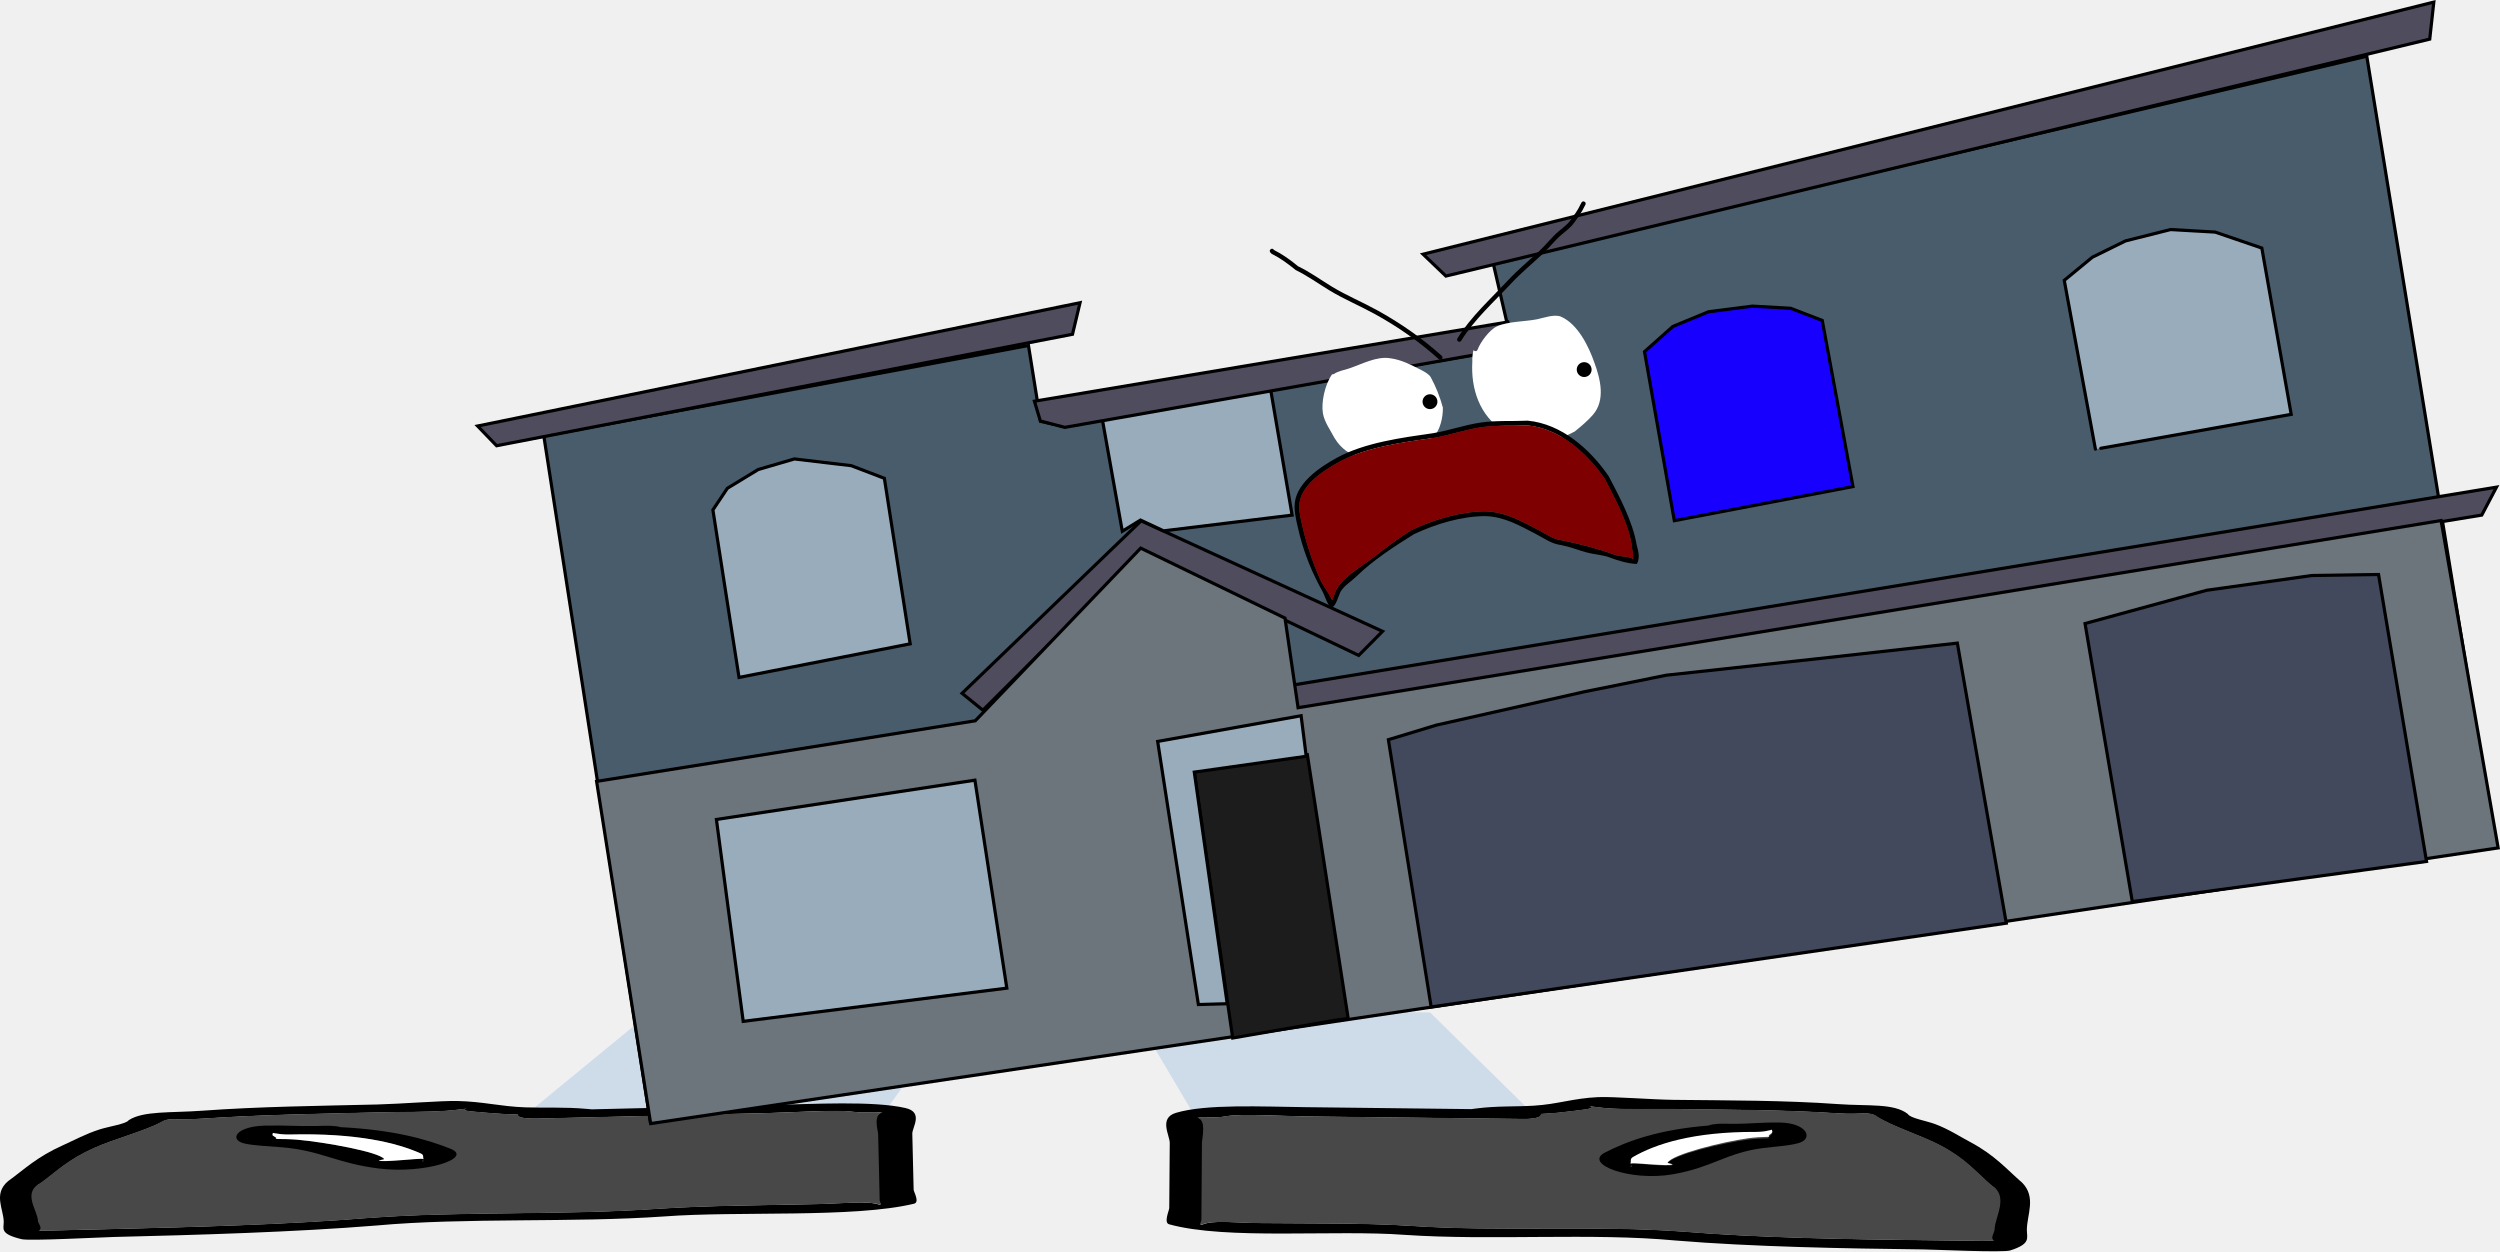
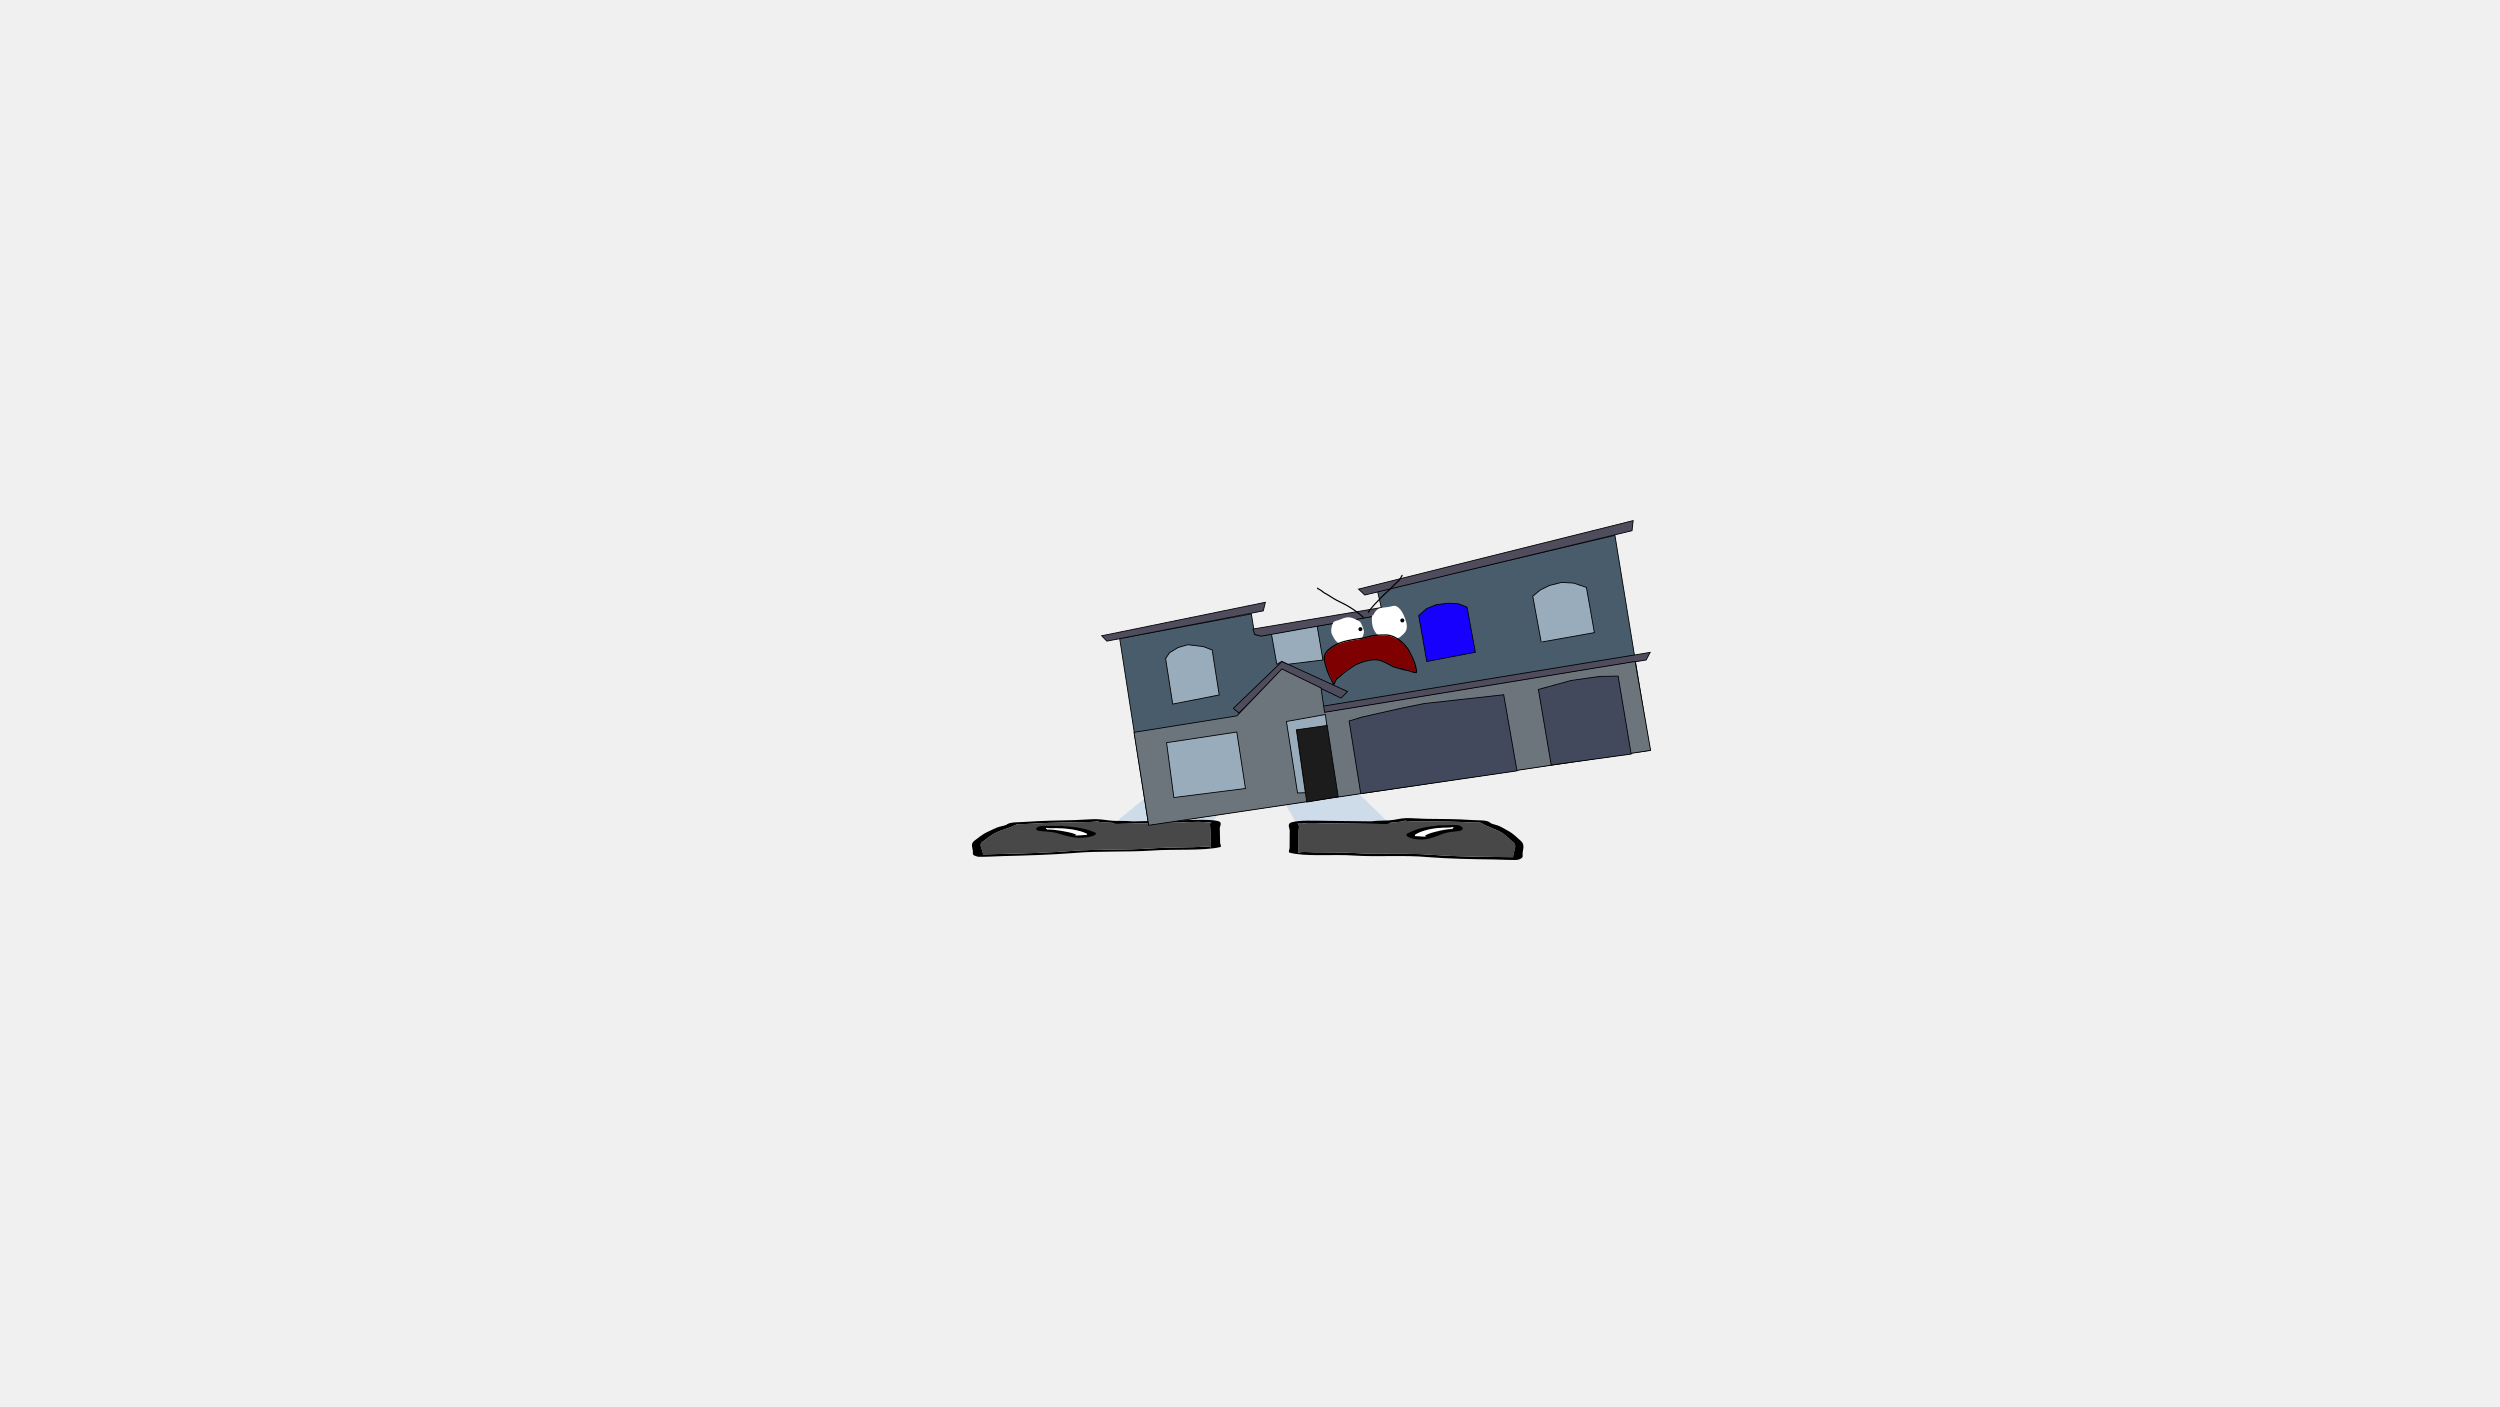
- <svg xmlns="http://www.w3.org/2000/svg" version="1.1" width="781.94" height="391.374" viewBox="0,0,781.94,391.374">
-   <g transform="translate(-1.61458,31.08304)">
+ <svg xmlns="http://www.w3.org/2000/svg" version="1.1" width="2878.25" height="1619.58" viewBox="0,0,2878.25,1619.58">
+   <g transform="translate(1117.373,629.8093)">
    <g data-paper-data="{&quot;isPaintingLayer&quot;:true}" fill-rule="nonzero" stroke-linejoin="miter" stroke-miterlimit="10" stroke-dasharray="" stroke-dashoffset="0" style="mix-blend-mode: normal">
      <path d="M165.118,318.364l34.89,-28.658l99.348,-2.636l-20.242,28.554z" data-paper-data="{&quot;index&quot;:null}" fill="#cedce9" stroke="#000000" stroke-width="0" stroke-linecap="round" />
      <path d="M155.633,317.134c-3.441,-0.31 -11.622,-0.725 -8.058,-1.444c-1.952,0.25 -4.556,0.56 -5.944,0.66c-6.573,0.473 -15.108,0.363 -21.898,0.526c-18.628,0.448 -36.717,0.715 -54.73,1.942c-8.14,0.554 -10.407,-0.499 -12.872,1.11c-5.099,2.723 -14.755,5.276 -20.93,8.043c-8.37,3.75 -11.566,7.252 -16.664,10.933c-5.795,3.07 -0.882,8.578 -0.804,11.837c0.021,0.873 1.704,2.386 0.148,3.066c1.563,-0.005 3.073,-0.012 4.033,-0.035c6.387,-0.154 12.774,-0.307 19.161,-0.461c25.406,-0.611 54.922,-1.447 79.547,-3.45c29.243,-2.208 61.027,-0.814 90.509,-2.873c16.147,-1.066 33.775,-1.087 50.231,-1.477c8.348,-0.198 15.48,-1.095 19.176,0.165c0.971,0.331 -0.02,-0.835 -0.03,-1.252c-0.025,-1.043 -0.05,-2.087 -0.075,-3.13c-0.14,-5.843 -0.281,-11.685 -0.421,-17.528c-0.033,-1.381 -1.735,-6.285 1.527,-6.898c-0.615,0.006 -1.31,0.009 -1.693,0.012c-3.388,0.025 -5.28,0.113 -7.933,-0.255c-4.607,-0.639 -20.075,0.302 -26.297,0.451c-24.179,0.581 -48.358,1.162 -72.537,1.743c0,0 -5.474,0.132 -5.505,-1.12c-0.001,-0.051 0.007,-0.101 0.023,-0.149c-2.62,-0.064 -5.268,-0.176 -7.964,-0.419zM241.555,314.574c14.596,-0.351 33.236,-1.394 43.264,0.905c5.747,1.317 2.094,6.072 2.141,8.025c0.14,5.843 0.281,11.685 0.421,17.528c0.016,0.667 1.981,3.931 0.105,4.382c-18.947,4.55 -54.922,2.222 -78.15,3.979c-28.829,2.014 -62.125,0.297 -90.002,2.835c-25.381,2.064 -55.996,2.959 -82.201,3.588c-3.759,0.09 -26.285,1.283 -28.741,0.691c-7.042,-1.699 -5.557,-3.293 -5.61,-5.502c-0.096,-3.997 -3.309,-8.686 1.347,-12.642c5.225,-3.773 8.863,-7.518 17.25,-11.275c3.384,-1.516 7.029,-3.522 11.415,-4.923c2.87,-0.917 8.379,-1.738 9.043,-2.856c4.614,-3.012 13.1,-2.265 23.104,-2.994c17.807,-1.296 36.261,-1.498 54.73,-1.942c6.811,-0.164 20.102,-1.2 24.912,-1.093c8.374,0.187 13.262,1.702 21.38,1.992c5.957,0.212 12.221,-0.149 19.183,0.478c0.529,0.048 1.057,0.095 1.586,0.143c18.274,-0.439 36.547,-0.878 54.821,-1.318z" data-paper-data="{&quot;index&quot;:null}" fill="#000000" stroke="none" stroke-width="0" stroke-linecap="butt" />
      <path d="M163.672,317.491c-0.017,0.048 -0.024,0.097 -0.023,0.149c0.03,1.252 5.532,1.122 5.532,1.122c24.179,-0.581 48.487,-1.141 72.666,-1.722c6.222,-0.15 21.704,-1.084 26.311,-0.446c2.654,0.368 4.549,0.282 7.938,0.257c0.382,-0.003 1.079,-0.006 1.693,-0.012c-3.262,0.613 -1.544,5.529 -1.51,6.91c0.14,5.843 0.27,11.72 0.411,17.563c0.025,1.043 0.041,2.092 0.066,3.135c0.01,0.417 0.997,1.585 0.026,1.254c-3.696,-1.261 -10.834,-0.361 -19.182,-0.163c-16.457,0.391 -34.134,0.427 -50.281,1.493c-29.482,2.059 -61.556,0.684 -90.799,2.892c-24.626,2.003 -54.262,2.82 -79.668,3.431c-6.387,0.154 -12.785,0.303 -19.172,0.457c-0.961,0.023 -2.473,0.029 -4.036,0.034c1.556,-0.68 -0.137,-2.198 -0.158,-3.07c-0.078,-3.26 -5.017,-8.789 0.778,-11.858c5.098,-3.681 8.305,-7.207 16.675,-10.957c6.176,-2.767 15.872,-5.339 20.971,-8.063c2.465,-1.609 4.749,-0.561 12.889,-1.116c18.013,-1.227 36.219,-1.514 54.847,-1.962c6.79,-0.163 15.402,-0.058 21.974,-0.531c1.387,-0.1 4.014,-0.411 5.965,-0.66c-3.564,0.718 4.65,1.134 8.091,1.444c2.696,0.243 5.376,0.356 7.996,0.42z" data-paper-data="{&quot;index&quot;:null}" fill="#484848" stroke="none" stroke-width="0" stroke-linecap="butt" />
      <path d="M87.036,323.926c0.01,0.423 1.91,0.891 0.977,1.248c2.407,-0.001 4.831,0.064 6.986,0.258c8.312,0.749 25.258,3.797 26.903,6.043c0.134,0.183 -2.21,0.27 -1.809,0.425c1.334,0.516 12.076,-0.695 13.318,-0.569c0.281,0.028 0.42,0.08 0.477,0.146c-0.063,-0.206 -0.12,-0.405 -0.123,-0.531c-0.011,-0.444 0.054,-0.923 -0.822,-1.299c-7.456,-3.319 -19.579,-6.353 -40.432,-5.852c0,0 -2.461,0.059 -4.092,-0.279c-0.543,-0.057 -0.965,-0.13 -1.25,-0.22c-0.067,0.241 -0.137,0.486 -0.133,0.631zM133.795,332.197c0.38,0.247 0.259,-0.175 0.125,-0.618c-0.021,0.194 -0.384,0.449 -0.125,0.618zM142.709,328.291c6.882,2.95 -8.465,7.871 -22.555,6.113c-13.294,-1.658 -17.875,-5.523 -29.997,-6.614c-4.095,-0.369 -8.995,-0.506 -12.065,-1.21c-4.864,-1.115 -2.822,-5.371 6.423,-5.593c6.657,-0.16 9.948,0.255 16.146,0.106l2.737,-0.066c0,0 3.142,-0.075 4.679,0.432c16.245,0.821 26.725,3.646 34.631,6.832z" data-paper-data="{&quot;index&quot;:null}" fill="#000000" stroke="none" stroke-width="0" stroke-linecap="butt" />
      <path d="M86.965,323.258c0.284,0.09 0.707,0.163 1.25,0.22c1.631,0.338 4.103,0.276 4.103,0.276c20.852,-0.501 33.413,2.596 40.868,5.915c0.877,0.376 0.788,0.865 0.799,1.308c0.003,0.126 0.051,0.329 0.113,0.535c-0.057,-0.066 -0.194,-0.117 -0.475,-0.146c-1.242,-0.126 -12.076,1.104 -13.41,0.588c-0.401,-0.155 1.68,-0.346 1.546,-0.529c-1.645,-2.245 -18.671,-5.274 -26.984,-6.023c-2.156,-0.194 -4.593,-0.254 -7,-0.253c0.933,-0.358 -0.945,-0.833 -0.955,-1.256c-0.004,-0.145 0.079,-0.394 0.146,-0.634z" data-paper-data="{&quot;index&quot;:null}" fill="#ffffff" stroke="none" stroke-width="0" stroke-linecap="butt" />
      <path d="M374.767,317.071l-19.46,-32.854l93.626,1.386l33.26,32.727z" data-paper-data="{&quot;index&quot;:null}" fill="#cedce9" stroke="#000000" stroke-width="0" stroke-linecap="round" />
      <path d="M491.112,316.739c-2.537,0.328 -5.03,0.503 -7.497,0.622c0.016,0.055 0.024,0.113 0.024,0.172c-0.011,1.456 -5.17,1.396 -5.17,1.396c-22.786,-0.267 -45.571,-0.534 -68.357,-0.801c-5.863,-0.069 -20.448,-0.9 -24.779,-0.08c-2.495,0.472 -4.278,0.402 -7.47,0.43c-0.36,0.003 -1.016,0.011 -1.595,0.014c3.082,0.658 1.546,6.387 1.533,7.994c-0.052,6.795 -0.105,13.59 -0.157,20.385c-0.009,1.213 -0.019,2.427 -0.028,3.64c-0.004,0.485 -0.922,1.858 -0.011,1.456c3.464,-1.528 10.195,-0.606 18.062,-0.516c15.508,0.176 32.115,-0.097 47.34,0.869c27.801,1.896 57.725,-0.262 85.303,1.811c23.226,1.912 51.042,2.386 74.984,2.667c6.019,0.071 12.038,0.141 18.057,0.212c0.906,0.011 2.328,-0.007 3.8,-0.028c-1.475,-0.764 0.089,-2.552 0.097,-3.567c0.029,-3.791 4.582,-10.277 -0.919,-13.748c-4.853,-4.193 -7.912,-8.211 -15.848,-12.429c-5.855,-3.112 -14.986,-5.917 -19.827,-8.997c-2.344,-1.829 -4.465,-0.566 -12.141,-1.073c-16.986,-1.122 -34.03,-1.127 -51.584,-1.333c-6.399,-0.075 -14.438,0.197 -20.636,-0.242c-1.308,-0.093 -3.766,-0.409 -5.608,-0.667c3.367,0.775 -4.334,1.396 -7.572,1.815zM410.135,315.215c17.221,0.202 34.441,0.404 51.662,0.606c0.497,-0.064 0.995,-0.129 1.492,-0.193c6.55,-0.847 12.456,-0.533 18.065,-0.88c7.644,-0.474 12.228,-2.317 20.114,-2.677c4.53,-0.206 17.065,0.774 23.483,0.85c17.404,0.204 34.792,0.127 51.584,1.333c9.433,0.677 17.418,-0.334 21.806,3.09c0.641,1.289 5.842,2.15 8.558,3.168c4.151,1.555 7.613,3.826 10.821,5.531c7.953,4.227 11.431,8.52 16.405,12.817c4.44,4.521 1.477,10.027 1.442,14.675c-0.02,2.57 1.401,4.398 -5.209,6.492c-2.305,0.73 -23.542,-0.276 -27.085,-0.318c-24.695,-0.29 -53.548,-0.812 -77.486,-2.783c-26.295,-2.479 -57.639,0.079 -84.824,-1.775c-21.906,-1.65 -55.763,1.665 -73.675,-3.305c-1.773,-0.492 0.033,-4.32 0.039,-5.096c0.052,-6.795 0.105,-13.59 0.157,-20.385c0.017,-2.272 -3.489,-7.737 1.907,-9.366c9.416,-2.842 26.99,-1.945 40.745,-1.783z" data-paper-data="{&quot;index&quot;:null}" fill="#000000" stroke="none" stroke-width="0" stroke-linecap="butt" />
      <path d="M483.544,317.29c2.467,-0.119 4.99,-0.296 7.527,-0.623c3.237,-0.418 10.969,-1.04 7.602,-1.815c1.842,0.257 4.32,0.574 5.629,0.667c6.198,0.439 14.309,0.171 20.708,0.246c17.554,0.206 34.709,0.233 51.695,1.355c7.676,0.507 9.813,-0.75 12.157,1.079c4.841,3.08 14.01,5.907 19.866,9.019c7.936,4.218 11.006,8.264 15.858,12.457c5.501,3.471 0.924,9.982 0.895,13.773c-0.008,1.015 -1.582,2.808 -0.107,3.572c-1.472,0.02 -2.896,0.039 -3.802,0.029c-6.019,-0.071 -12.048,-0.137 -18.067,-0.207c-23.942,-0.281 -51.872,-0.731 -75.097,-2.643c-27.578,-2.073 -57.775,0.068 -85.576,-1.828c-15.225,-0.966 -31.879,-0.71 -47.387,-0.886c-7.867,-0.089 -14.604,-1.015 -18.068,0.513c-0.911,0.402 0.004,-0.973 0.007,-1.458c0.009,-1.213 0.01,-2.433 0.019,-3.646c0.052,-6.795 0.094,-13.63 0.146,-20.425c0.012,-1.606 1.564,-7.35 -1.517,-8.008c0.579,-0.003 1.235,-0.012 1.595,-0.015c3.192,-0.028 4.979,0.04 7.474,-0.433c4.331,-0.82 18.929,0.005 24.792,0.074c22.786,0.267 45.693,0.507 68.478,0.774c0,0 5.184,0.058 5.196,-1.398c0,-0.06 -0.007,-0.117 -0.023,-0.172z" data-paper-data="{&quot;index&quot;:null}" fill="#484848" stroke="none" stroke-width="0" stroke-linecap="butt" />
      <path d="M555.826,323.476c0.001,-0.169 -0.068,-0.452 -0.134,-0.731c-0.267,0.11 -0.664,0.201 -1.174,0.277c-1.532,0.421 -3.851,0.394 -3.851,0.394c-19.651,-0.23 -31.03,3.502 -38.008,7.486c-0.821,0.452 -0.753,1.008 -0.757,1.524c-0.001,0.147 -0.053,0.379 -0.109,0.62c0.053,-0.077 0.183,-0.139 0.447,-0.177c1.168,-0.167 11.304,1.059 12.554,0.436c0.376,-0.187 -1.833,-0.249 -1.71,-0.464c1.519,-2.638 17.441,-6.469 25.261,-7.479c2.028,-0.262 4.31,-0.379 6.578,-0.419c-0.883,-0.4 0.9,-0.976 0.903,-1.468zM511.765,333.166c-0.121,0.516 -0.229,1.01 0.126,0.716c0.242,-0.201 -0.103,-0.491 -0.126,-0.716zM503.44,329.492c7.403,-3.837 17.237,-7.299 32.53,-8.527c1.44,-0.616 4.401,-0.582 4.401,-0.582l2.579,0.03c5.841,0.068 8.935,-0.47 15.209,-0.396c8.713,0.102 10.695,5.015 6.128,6.394c-2.882,0.87 -7.496,1.112 -11.349,1.61c-11.405,1.474 -15.667,6.044 -28.168,8.196c-13.249,2.281 -27.774,-3.18 -21.331,-6.726z" data-paper-data="{&quot;index&quot;:null}" fill="#000000" stroke="none" stroke-width="0" stroke-linecap="butt" />
      <path d="M555.816,322.248c0.068,0.278 0.15,0.565 0.15,0.734c-0.002,0.492 -1.761,1.089 -0.876,1.483c-2.268,0.055 -4.562,0.182 -6.589,0.459c-7.815,1.066 -23.796,4.988 -25.302,7.636c-0.123,0.215 1.841,0.389 1.466,0.578c-1.247,0.632 -11.476,-0.543 -12.643,-0.368c-0.264,0.04 -0.393,0.103 -0.445,0.181c0.055,-0.241 0.096,-0.477 0.096,-0.624c0.002,-0.516 -0.091,-1.082 0.727,-1.54c6.959,-4.034 18.732,-7.93 38.383,-7.837c0,0 2.33,0.014 3.859,-0.418c0.51,-0.079 0.907,-0.174 1.173,-0.285z" data-paper-data="{&quot;index&quot;:null}" fill="#ffffff" stroke="none" stroke-width="0" stroke-linecap="butt" />
      <g>
        <g data-paper-data="{&quot;index&quot;:null}" stroke="#000000" stroke-width="1" stroke-linecap="round">
          <path d="M205.033,319.751l-33.33,-214.507l151.591,-28.259l3.796,23.718l6.995,1.546l140.694,-24.516l-6.211,-26.835l273.316,-64.401l39.495,242.616l1.102,4.801z" fill="#495c6b" />
          <path d="M399.737,184.205l382.713,-62.915l-4.6,8.733l-375.019,61.351z" fill="#4f4c5d" />
          <path d="M309.031,191.057l-6.511,-5.289l56.011,-53.949l75.508,34.566l-7.459,7.525l-67.84,-32.461z" fill="#4f4c5d" />
          <path d="M782.974,234.121l-577.846,86.224l-16.913,-107.027l118.438,-18.955l51.747,-54.006l45.13,21.894l4.092,28.023l357.505,-58.548z" fill="#6c757c" />
          <path d="M668.549,250.924l-14.783,-86.979l38.021,-10.398l32.907,-4.619l20.87,-0.32l15.01,89.747z" fill="#42495c" />
          <path d="M449.245,283.864l-13.378,-83.591l15.015,-4.56l46.214,-10.416l25.698,-5.191l50.769,-5.537l40.259,-4.502l15.313,87.595z" fill="#42495c" />
          <path d="M410.522,204.976l12.772,82.502l-4.643,0.635l-31.477,5.469l-12.074,-83.531z" fill="#1c1c1c" />
          <path d="M376.441,283.114l-12.739,-82.292l44.868,-8.043l1.599,12.685l-35.01,4.956l10.299,72.438z" fill="#99acbb" />
          <path d="M225.691,225.228l80.854,-12.293l9.979,65.048l-82.452,10.392z" fill="#99acbb" />
          <path d="M232.762,180.799l-8.17,-52.397l4.525,-6.763l9.631,-5.855l11.331,-3.323l17.808,2.111l10.338,3.953l8.069,51.766z" fill="#99acbb" />
          <path d="M399.006,90.568l6.748,39.468l-40.191,4.922l-7.226,-3.373l-5.695,3.5l-6.251,-35.018z" fill="#99acbb" />
          <path d="M525.302,131.77l-9.322,-52.859l8.874,-7.891l11.129,-4.585l13.736,-1.767l11.97,0.672l9.884,3.81l9.608,51.951z" fill="#1800ff" />
          <path d="M657.007,109.398l-9.743,-52.792l8.765,-7.226l10.397,-5.115l14.098,-3.55l13.93,0.79l14.603,4.996l9.188,52.018l-59.555,10.61" fill="#99acbb" />
          <path d="M761.577,-18.843l-307.723,74.105l-7.133,-6.838l316.13,-78.847z" fill="#4f4c5d" />
          <path d="M475.189,77.729l-140.526,24.862l-7.655,-2.01l-1.851,-6.174l148.088,-24.778z" fill="#4f4c5d" />
          <path d="M337.066,73.467l-180.12,34.865l-5.947,-6.166l188.424,-38.567z" fill="#4f4c5d" />
        </g>
        <path d="M462.88,78.7c0.656,0.238 0.894,-0.419 0.894,-0.419c0.802,-2.269 3.703,-6.177 5.932,-7.228c3.557,-1.677 8.861,-1.49 12.756,-2.296c2.019,-0.418 5.399,-1.672 7.416,-0.782c5.243,2.311 8.636,9.252 10.398,14.307c1.879,5.1 3.614,11.795 -0.492,16.444c-1.639,1.856 -3.707,3.608 -5.64,5.157c-4.86,2.586 -9.353,4.01 -14.854,2.539c-1.245,-0.333 -2.398,-1.245 -3.646,-1.606c-1.32,-0.381 -2.581,-0.318 -3.763,-1.06c-7.528,-4.868 -10.262,-13.22 -9.753,-21.799c-0.045,-0.979 0.037,-2.333 0.365,-3.568c0.065,0.123 0.182,0.237 0.386,0.311z" data-paper-data="{&quot;noHover&quot;:false,&quot;origItem&quot;:[&quot;Path&quot;,{&quot;applyMatrix&quot;:true,&quot;segments&quot;:[[[650.21918,215.53083],[0.09642,0.28248],[-1.11678,2.51045]],[[648.23979,222.96917],[0.23688,-2.09365],[-3.99719,18.04653]],[[661.52065,272.46131],[-14.33186,-12.89576],[2.25809,1.97805]],[[669.13405,275.97953],[-2.67384,-1.25807],[2.52852,1.1897]],[[676.31221,280.62035],[-2.5309,-1.13013],[11.18215,4.9932]],[[708.64273,280.28314],[-11.20046,3.83906],[4.63147,-2.63193]],[[722.34432,271.27187],[-4.11196,3.38365],[10.30015,-8.4758]],[[728.95604,236.59764],[2.25747,11.4699],[-2.02425,-11.33456]],[[711.78417,202.75226],[10.34843,6.68948],[-3.9821,-2.57413]],[[695.80115,201.90503],[4.42948,-0.20134],[-8.54459,0.38827]],[[667.99464,202.43639],[8.12416,-2.35187],[-5.09223,1.47416]],[[652.97385,215.74034],[2.47338,-4.54537],[0,0]],[[650.93415,216.32311],[1.31124,0.72846],[-0.40803,-0.22669]]],&quot;closed&quot;:true}]}" fill="#ffffff" stroke="none" stroke-width="0.5" stroke-linecap="butt" />
        <path d="M418.833,85.884c1.517,-0.959 2.943,-1.134 4.635,-1.691c4.025,-1.324 8.703,-3.956 13.037,-3.212c3.534,0.47 6.644,2.147 9.757,3.736c0.903,0.461 2.35,1.255 2.872,2.216c1.621,2.982 2.89,6.18 3.774,9.469c0.07,2.97 -0.813,7.004 -2.942,9.261c-0.702,0.744 -1.991,0.946 -2.799,1.65c-1.336,1.164 -2.539,2.359 -4.248,3.013c-1.579,0.604 -3.387,0.818 -5.004,1.361c-2.469,0.833 -4.468,2.482 -7.212,2.461c-1.098,-0.008 -2.517,-1.125 -3.511,-1.631c-3.697,-1.882 -5.972,-3.03 -8.192,-6.627c-1.246,-2.394 -3.132,-4.952 -3.602,-7.66c-0.596,-3.438 0.595,-9.032 2.867,-12.248c0.293,0.077 0.567,-0.097 0.567,-0.097z" data-paper-data="{&quot;noHover&quot;:false,&quot;origItem&quot;:[&quot;Path&quot;,{&quot;applyMatrix&quot;:true,&quot;segments&quot;:[[[553.7006,216.63619],[0.59532,0.26265],[-5.9169,6.05745]],[[543.47767,241.61406],[-0.09786,-7.50448],[0.0771,5.9122]],[[548.51691,259.06076],[-1.83345,-5.50735],[3.49251,8.39357]],[[563.62288,275.8706],[-7.21139,-5.25355],[1.93954,1.41297]],[[570.50559,280.51798],[-2.32834,-0.39046],[5.81946,0.97591]],[[586.6132,277.7361],[-5.52744,0.93058],[3.61778,-0.60169]],[[597.67025,276.5562],[-3.55835,0.74677],[3.85248,-0.8085]],[[607.689,271.61918],[-3.23302,2.01837],[1.9542,-1.22]],[[614.18224,269.07899],[-1.74293,1.34096],[5.28934,-4.06947]],[[623.55839,250.45956],[-0.86037,6.33091],[-0.75859,-7.28567]],[[618.77155,229.12149],[2.42948,6.88393],[-0.78333,-2.21957]],[[613.43497,223.45526],[1.76072,1.28556],[-6.07104,-4.43265]],[[594.03369,212.24122],[7.34554,2.19926],[-8.94925,-3.05305]],[[565.33653,214.62306],[8.99834,-1.44435],[-3.78346,0.60729]],[[554.93728,216.62397],[3.54869,-1.52183],[0,0]]],&quot;closed&quot;:true}]}" fill="#ffffff" stroke="none" stroke-width="0.5" stroke-linecap="butt" />
        <path d="M446.585,94.922c-0.203,-1.268 0.66,-2.46 1.928,-2.663c1.268,-0.203 2.46,0.66 2.663,1.928c0.203,1.268 -0.66,2.46 -1.928,2.663c-1.268,0.203 -2.46,-0.66 -2.663,-1.928z" fill="#000000" stroke="none" stroke-width="0.5" stroke-linecap="butt" />
        <path d="M494.812,84.883c-0.203,-1.268 0.66,-2.46 1.928,-2.663c1.268,-0.203 2.46,0.66 2.663,1.928c0.203,1.268 -0.66,2.46 -1.928,2.663c-1.268,0.203 -2.46,-0.66 -2.663,-1.928z" fill="#000000" stroke="none" stroke-width="0.5" stroke-linecap="butt" />
        <path d="M399.069,46.862c0.567,-0.407 0.973,0.16 0.973,0.16l-0.089,0.015c2.768,1.377 5.284,3.19 7.666,5.161c3.793,1.829 7.034,4.22 10.597,6.385c4.523,2.749 9.566,4.831 14.211,7.402c7.319,4.051 13.907,8.653 20.134,14.223c0,0 0.52,0.465 0.055,0.985c-0.465,0.52 -0.985,0.055 -0.985,0.055c-6.149,-5.5 -12.652,-10.042 -19.88,-14.042c-4.662,-2.58 -9.72,-4.671 -14.26,-7.43c-3.573,-2.171 -6.836,-4.544 -10.625,-6.403c-2.358,-1.925 -4.807,-3.73 -7.534,-5.086l-0.423,-0.45c0,0 -0.407,-0.567 0.16,-0.973z" fill="#000000" stroke="none" stroke-width="0.5" stroke-linecap="butt" />
        <path d="M497.195,32.002c0.617,0.325 0.292,0.942 0.292,0.942l-0.281,0.531c-0.852,1.848 -2.086,3.521 -3.278,5.167c-1.109,1.521 -2.508,2.494 -3.928,3.702c-2.111,1.796 -3.839,4.098 -5.866,5.986c-3.379,3.148 -6.819,5.977 -9.988,9.376c-5.247,5.628 -11.451,11.156 -15.489,17.767c0,0 -0.365,0.595 -0.959,0.23c-0.595,-0.365 -0.23,-0.959 -0.23,-0.959c4.114,-6.69 10.339,-12.282 15.658,-17.989c3.19,-3.422 6.655,-6.276 10.057,-9.445c2.034,-1.894 3.771,-4.191 5.883,-6.001c1.335,-1.144 2.698,-2.043 3.732,-3.484c1.135,-1.567 2.338,-3.164 3.139,-4.929l0.315,-0.601c0,0 0.325,-0.617 0.942,-0.292z" fill="#000000" stroke="none" stroke-width="0.5" stroke-linecap="butt" />
        <path d="M451.282,91.5c0.636,1.591 1.182,3.234 1.628,4.893c0.07,2.97 -0.808,7.007 -2.938,9.264c-0.702,0.744 -1.99,0.948 -2.798,1.651c-1.336,1.164 -2.539,2.363 -4.249,3.018c-1.579,0.604 -3.392,0.822 -5.008,1.364c-2.469,0.833 -4.476,2.481 -7.219,2.461c-1.098,-0.008 -2.52,-1.128 -3.514,-1.634c-3.697,-1.882 -5.971,-3.037 -8.191,-6.634c-1.246,-2.394 -3.128,-4.953 -3.598,-7.662c-0.331,-1.911 -0.108,-4.494 0.541,-6.95c0.184,0.092 0.366,0.093 0.366,0.093c6.984,0.074 14.165,-1.408 21.061,-0.893c4.548,0.838 9.162,0.091 13.629,1.05z" data-paper-data="{&quot;noHover&quot;:true,&quot;origItem&quot;:[&quot;Path&quot;,{&quot;applyMatrix&quot;:true,&quot;segments&quot;:[[[310.89291,115.48297],[0,0],[-4.24213,-1.69801]],[[297.66185,112.18117],[4.34188,1.59244],[-6.71071,-1.66925]],[[276.81117,109.49825],[6.87133,1.24933],[0,0]],[[276.46621,109.34428],[0.16574,0.12138],[-1.05329,2.31156]],[[274.77049,116.08875],[-0.00488,-1.93909],[0.00693,2.74918]],[[277.02805,124.22502],[-0.82549,-2.56954],[1.58272,3.91957]],[[283.96913,132.11444],[-3.32714,-2.47784],[0.89484,0.66643]],[[287.14642,134.30885],[-1.08062,-0.19293],[2.7009,0.4822]],[[294.64905,133.09425],[-2.57446,0.40562],[1.68498,-0.26205]],[[299.79566,132.59977],[-1.65807,0.32978],[1.79512,-0.35705]],[[304.4779,130.35339],[-1.51303,0.92258],[0.91455,-0.55766]],[[307.50927,129.20414],[-0.81692,0.61493],[2.47912,-1.86616]],[[311.95968,120.59316],[-0.43099,2.93926],[-0.15995,-1.71076]],[[311.18161,115.50933],[0.35862,1.67512],[0,0]]],&quot;closed&quot;:true}]}" fill="none" stroke="none" stroke-width="0.5" stroke-linecap="butt" />
        <path d="M511.699,137.841c-1.533,-6.683 -5.227,-13.489 -8.195,-19.179c-5.522,-8.021 -14.026,-15.68 -24.079,-16.671c-4.873,0.246 -9.639,-0.129 -14.506,0.581c-4.992,0.729 -9.756,2.451 -14.744,3.307c-9.588,1.373 -21.119,2.829 -29.706,7.537c-4.924,2.692 -12.576,7.57 -12.449,14.051c0.057,2.887 0.976,5.851 1.612,8.647c1.274,4.829 2.895,9.438 4.908,13.993c0.886,2.005 2.31,3.711 3.324,5.685c0.125,0.243 0.324,0.588 0.428,0.9c0.372,-1.152 1.255,-3.348 1.366,-3.531c2.811,-4.471 8.15,-7.219 12.171,-10.397c3.605,-2.849 7.433,-5.677 11.345,-8.096c7.049,-3.277 15.157,-5.784 23.018,-5.819c6.203,0.175 11.125,2.98 16.574,5.802c2.496,1.292 4.525,2.925 7.386,3.275c5.415,1.055 11.406,2.622 16.549,4.522c1.804,0.666 4.048,0.329 5.765,1.31c-0.052,-0.147 -0.054,-0.272 -0.054,-0.272c-0.004,-0.333 -0.015,-0.668 -0.034,-1.004c-0.261,-1.319 -0.366,-2.942 -0.555,-3.941l-0.041,0.07c0,0 -0.284,-0.388 -0.087,-0.77zM513.498,139.186c0.496,2.103 1.186,4.036 0.112,6.125c-2.792,-0.088 -5.943,-1.046 -8.532,-2.034c-2.11,-0.805 -4.903,-0.947 -7.139,-1.553c-2.747,-0.745 -5.216,-1.786 -8.016,-2.316c-3.044,-0.376 -5.183,-2.05 -7.83,-3.418c-5.243,-2.709 -9.961,-5.473 -15.916,-5.641c-7.591,0.028 -15.484,2.47 -22.288,5.639c-6.105,3.793 -12.9,8.202 -18.002,13.205c-1.587,1.556 -3.832,2.867 -4.948,4.752c-0.543,0.876 -1.574,5.102 -2.927,4.931c-0.985,-0.124 -2.237,-4.046 -2.654,-4.79c-3.195,-5.695 -5.492,-11.204 -7.182,-17.615c-0.667,-2.925 -1.61,-6.015 -1.655,-9.036c-0.107,-7.094 7.772,-12.352 13.229,-15.335c8.765,-4.779 20.414,-6.303 30.192,-7.702c4.995,-0.858 9.761,-2.58 14.761,-3.31c4.951,-0.723 9.8,-0.36 14.758,-0.597c10.591,1.015 19.519,8.925 25.328,17.397c3.306,6.311 7.404,13.92 8.709,21.298z" fill="#000000" stroke="none" stroke-width="0.5" stroke-linecap="butt" />
        <path d="M511.836,138.621l0.041,-0.07c0.189,1 0.293,2.625 0.554,3.945c0.019,0.336 0.03,0.671 0.033,1.004c0,0 0.001,0.125 0.054,0.272c-1.716,-0.98 -3.961,-0.643 -5.765,-1.31c-5.143,-1.899 -11.133,-3.466 -16.549,-4.521c-2.862,-0.35 -4.986,-2.011 -7.482,-3.303c-5.45,-2.822 -10.273,-5.609 -16.476,-5.785c-7.861,0.035 -15.973,2.519 -23.022,5.796c-3.912,2.419 -7.743,5.242 -11.347,8.091c-4.022,3.178 -9.362,5.923 -12.173,10.394c-0.111,0.183 -0.996,2.377 -1.368,3.529c-0.104,-0.312 -0.386,-0.601 -0.511,-0.844c-1.015,-1.974 -2.442,-3.687 -3.328,-5.691c-2.013,-4.554 -3.639,-9.178 -4.913,-14.007c-0.637,-2.796 -1.556,-5.769 -1.613,-8.655c-0.127,-6.481 7.528,-11.376 12.452,-14.068c8.586,-4.708 20.146,-6.192 29.734,-7.565c4.989,-0.856 9.782,-2.581 14.774,-3.31c4.867,-0.71 9.652,-0.326 14.525,-0.572c10.053,0.991 18.575,8.679 24.097,16.7c2.968,5.691 6.663,12.516 8.195,19.199c-0.197,0.382 0.087,0.771 0.087,0.771z" data-paper-data="{&quot;noHover&quot;:false,&quot;origItem&quot;:[&quot;Path&quot;,{&quot;applyMatrix&quot;:true,&quot;segments&quot;:[[[253.41468,164.95867],[-0.2996,0.30876],[0.46946,-6.84066]],[[251.12826,144.22747],[1.19144,6.3065],[-2.96133,-9.27699]],[[232.91219,121.29492],[9.33515,3.86109],[-4.73527,-1.17659]],[[218.86037,117.6485],[4.86395,0.73013],[-4.98925,-0.74894]],[[203.79018,116.54194],[5.02287,0.6259],[-9.57425,-1.46375]],[[173.17505,115.14845],[9.58212,-2.01839],[-5.49257,1.15001]],[[157.18934,124.98958],[1.75587,-6.23956],[-0.78215,2.7794]],[[156.22724,133.73265],[0.20055,-2.86045],[-0.17975,4.99089]],[[156.87069,148.54749],[-0.60717,-4.94238],[0.26723,2.17525]],[[158.40519,154.9521],[-0.3991,-2.18343],[0.04906,0.26838]],[[158.55439,155.93764],[-0.00909,-0.32866],[0.68965,-0.99435]],[[160.88509,152.95439],[-0.15922,0.14307],[3.98627,-3.46463]],[[175.54678,146.52969],[-4.76981,1.87635],[4.27552,-1.68191]],[[188.75094,142.06844],[-4.44481,1.18152],[7.696,-1.09371]],[[212.46791,143.16837],[-7.53405,-2.24432],[5.88649,1.96521]],[[226.65031,153.52358],[-4.39853,-4.27955],[2.01459,1.96009]],[[232.77093,158.79854],[-2.63773,-1.16409],[4.8774,2.57897]],[[247.29959,167.921],[-4.37183,-3.30796],[1.53346,1.1603]],[[252.43749,170.84497],[-1.35854,-1.43568],[-0.00745,-0.15586]],[[252.46486,170.56957],[0,0],[0.09322,-0.32009]],[[252.72348,169.59922],[-0.0793,0.32672],[0.13225,-1.33834]],[[253.33408,165.66608],[-0.10906,1.01146],[0,0]],[253.275,165.72108]],&quot;closed&quot;:true}]}" fill="#7f0000" stroke="none" stroke-width="0.5" stroke-linecap="butt" />
      </g>
+       <path d="M-1117.373,989.77v-1619.58h2878.25v1619.58z" fill="none" stroke="#000000" stroke-width="0" stroke-linecap="butt" />
    </g>
  </g>
</svg>
